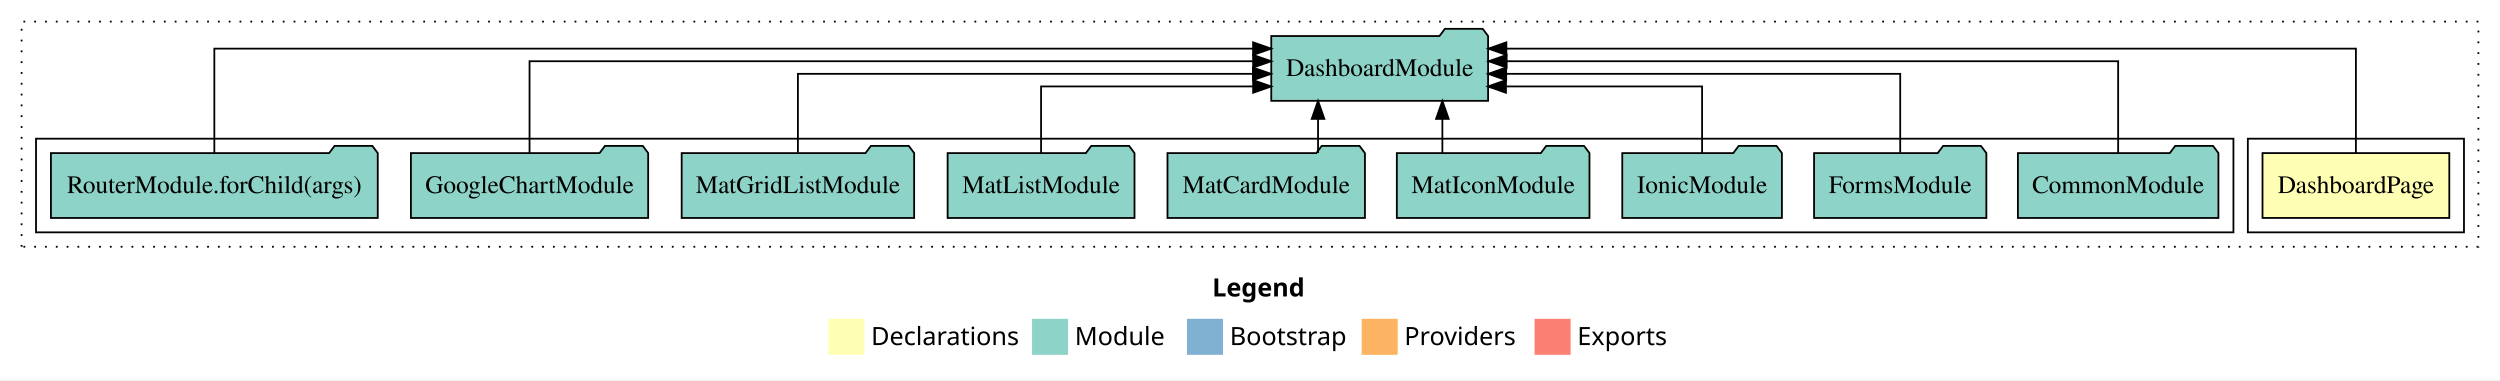
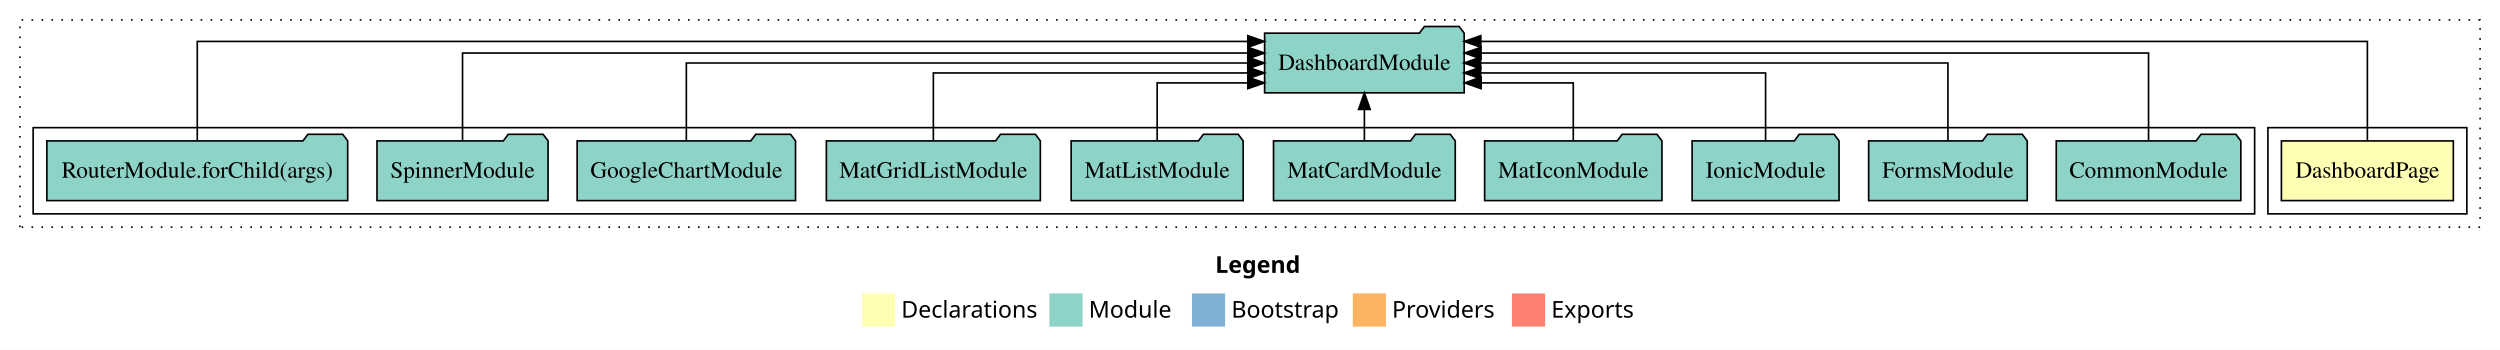
- <svg xmlns="http://www.w3.org/2000/svg" width="1388pt" height="211pt" viewBox="0.00 0.00 1388.00 211.00">
+ <svg xmlns="http://www.w3.org/2000/svg" width="1508pt" height="211pt" viewBox="0.00 0.00 1508.00 211.00">
  <g id="graph0" class="graph" transform="scale(1 1) rotate(0) translate(4 207)">
-     <polygon fill="#ffffff" stroke="transparent" points="-4,4 -4,-207 1384,-207 1384,4 -4,4" />
-     <text text-anchor="start" x="669.009" y="-42.4" font-family="sans-serif" font-weight="bold" font-size="14.00" fill="#000000">Legend</text>
-     <polygon fill="#ffffb3" stroke="transparent" points="456,-10 456,-30 476,-30 476,-10 456,-10" />
-     <text text-anchor="start" x="479.629" y="-15.4" font-family="sans-serif" font-size="14.00" fill="#000000">  Declarations</text>
-     <polygon fill="#8dd3c7" stroke="transparent" points="569,-10 569,-30 589,-30 589,-10 569,-10" />
-     <text text-anchor="start" x="592.725" y="-15.4" font-family="sans-serif" font-size="14.00" fill="#000000">  Module</text>
-     <polygon fill="#80b1d3" stroke="transparent" points="655,-10 655,-30 675,-30 675,-10 655,-10" />
-     <text text-anchor="start" x="678.781" y="-15.4" font-family="sans-serif" font-size="14.00" fill="#000000">  Bootstrap</text>
-     <polygon fill="#fdb462" stroke="transparent" points="752,-10 752,-30 772,-30 772,-10 752,-10" />
-     <text text-anchor="start" x="775.673" y="-15.4" font-family="sans-serif" font-size="14.00" fill="#000000">  Providers</text>
-     <polygon fill="#fb8072" stroke="transparent" points="848,-10 848,-30 868,-30 868,-10 848,-10" />
-     <text text-anchor="start" x="871.726" y="-15.4" font-family="sans-serif" font-size="14.00" fill="#000000">  Exports</text>
+     <polygon fill="#ffffff" stroke="transparent" points="-4,4 -4,-207 1504,-207 1504,4 -4,4" />
+     <text text-anchor="start" x="729.009" y="-42.4" font-family="sans-serif" font-weight="bold" font-size="14.00" fill="#000000">Legend</text>
+     <polygon fill="#ffffb3" stroke="transparent" points="516,-10 516,-30 536,-30 536,-10 516,-10" />
+     <text text-anchor="start" x="539.629" y="-15.4" font-family="sans-serif" font-size="14.00" fill="#000000">  Declarations</text>
+     <polygon fill="#8dd3c7" stroke="transparent" points="629,-10 629,-30 649,-30 649,-10 629,-10" />
+     <text text-anchor="start" x="652.725" y="-15.4" font-family="sans-serif" font-size="14.00" fill="#000000">  Module</text>
+     <polygon fill="#80b1d3" stroke="transparent" points="715,-10 715,-30 735,-30 735,-10 715,-10" />
+     <text text-anchor="start" x="738.781" y="-15.4" font-family="sans-serif" font-size="14.00" fill="#000000">  Bootstrap</text>
+     <polygon fill="#fdb462" stroke="transparent" points="812,-10 812,-30 832,-30 832,-10 812,-10" />
+     <text text-anchor="start" x="835.673" y="-15.4" font-family="sans-serif" font-size="14.00" fill="#000000">  Providers</text>
+     <polygon fill="#fb8072" stroke="transparent" points="908,-10 908,-30 928,-30 928,-10 908,-10" />
+     <text text-anchor="start" x="931.726" y="-15.4" font-family="sans-serif" font-size="14.00" fill="#000000">  Exports</text>
    <g id="clust1" class="cluster">
-       <polygon fill="none" stroke="#000000" stroke-dasharray="1,5" points="8,-70 8,-195 1372,-195 1372,-70 8,-70" />
+       <polygon fill="none" stroke="#000000" stroke-dasharray="1,5" points="8,-70 8,-195 1492,-195 1492,-70 8,-70" />
    </g>
    <g id="clust2" class="cluster">
-       <polygon fill="none" stroke="#000000" points="1244,-78 1244,-130 1364,-130 1364,-78 1244,-78" />
+       <polygon fill="none" stroke="#000000" points="1364,-78 1364,-130 1484,-130 1484,-78 1364,-78" />
    </g>
    <g id="clust4" class="cluster">
-       <polygon fill="none" stroke="#000000" points="16,-78 16,-130 1236,-130 1236,-78 16,-78" />
+       <polygon fill="none" stroke="#000000" points="16,-78 16,-130 1356,-130 1356,-78 16,-78" />
    </g>
    <g id="node1" class="node">
-       <polygon fill="#ffffb3" stroke="#000000" points="1355.853,-122 1252.147,-122 1252.147,-86 1355.853,-86 1355.853,-122" />
-       <text text-anchor="middle" x="1304" y="-99.8" font-family="Times,serif" font-size="14.00" fill="#000000">DashboardPage</text>
+       <polygon fill="#ffffb3" stroke="#000000" points="1475.853,-122 1372.147,-122 1372.147,-86 1475.853,-86 1475.853,-122" />
+       <text text-anchor="middle" x="1424" y="-99.8" font-family="Times,serif" font-size="14.00" fill="#000000">DashboardPage</text>
    </g>
    <g id="node2" class="node">
-       <polygon fill="#8dd3c7" stroke="#000000" points="822.191,-187 819.191,-191 798.191,-191 795.191,-187 701.809,-187 701.809,-151 822.191,-151 822.191,-187" />
-       <text text-anchor="middle" x="762" y="-164.8" font-family="Times,serif" font-size="14.00" fill="#000000">DashboardModule</text>
+       <polygon fill="#8dd3c7" stroke="#000000" points="879.191,-187 876.191,-191 855.191,-191 852.191,-187 758.809,-187 758.809,-151 879.191,-151 879.191,-187" />
+       <text text-anchor="middle" x="819" y="-164.8" font-family="Times,serif" font-size="14.00" fill="#000000">DashboardModule</text>
    </g>
    <g id="edge1" class="edge">
-       <path fill="none" stroke="#000000" d="M1304,-122.011C1304,-144.485 1304,-180 1304,-180 1304,-180 832.335,-180 832.335,-180" />
-       <polygon fill="#000000" stroke="#000000" points="832.335,-176.5 822.335,-180 832.335,-183.5 832.335,-176.5" />
+       <path fill="none" stroke="#000000" d="M1424,-122.091C1424,-145.133 1424,-182 1424,-182 1424,-182 889.222,-182 889.222,-182" />
+       <polygon fill="#000000" stroke="#000000" points="889.222,-178.5 879.222,-182 889.221,-185.5 889.222,-178.5" />
    </g>
    <g id="node3" class="node">
-       <polygon fill="#8dd3c7" stroke="#000000" points="1227.668,-122 1224.668,-126 1203.668,-126 1200.668,-122 1116.332,-122 1116.332,-86 1227.668,-86 1227.668,-122" />
-       <text text-anchor="middle" x="1172" y="-99.8" font-family="Times,serif" font-size="14.00" fill="#000000">CommonModule</text>
+       <polygon fill="#8dd3c7" stroke="#000000" points="1347.668,-122 1344.668,-126 1323.668,-126 1320.668,-122 1236.332,-122 1236.332,-86 1347.668,-86 1347.668,-122" />
+       <text text-anchor="middle" x="1292" y="-99.8" font-family="Times,serif" font-size="14.00" fill="#000000">CommonModule</text>
    </g>
    <g id="edge2" class="edge">
-       <path fill="none" stroke="#000000" d="M1172,-122.129C1172,-142.572 1172,-173 1172,-173 1172,-173 832.497,-173 832.497,-173" />
-       <polygon fill="#000000" stroke="#000000" points="832.497,-169.5 822.497,-173 832.497,-176.5 832.497,-169.5" />
+       <path fill="none" stroke="#000000" d="M1292,-122.284C1292,-143.321 1292,-175 1292,-175 1292,-175 889.386,-175 889.386,-175" />
+       <polygon fill="#000000" stroke="#000000" points="889.386,-171.5 879.386,-175 889.386,-178.5 889.386,-171.5" />
    </g>
    <g id="node4" class="node">
-       <polygon fill="#8dd3c7" stroke="#000000" points="1098.829,-122 1095.829,-126 1074.829,-126 1071.829,-122 1003.171,-122 1003.171,-86 1098.829,-86 1098.829,-122" />
-       <text text-anchor="middle" x="1051" y="-99.8" font-family="Times,serif" font-size="14.00" fill="#000000">FormsModule</text>
+       <polygon fill="#8dd3c7" stroke="#000000" points="1218.829,-122 1215.829,-126 1194.829,-126 1191.829,-122 1123.171,-122 1123.171,-86 1218.829,-86 1218.829,-122" />
+       <text text-anchor="middle" x="1171" y="-99.8" font-family="Times,serif" font-size="14.00" fill="#000000">FormsModule</text>
    </g>
    <g id="edge3" class="edge">
-       <path fill="none" stroke="#000000" d="M1051,-122.267C1051,-140.555 1051,-166 1051,-166 1051,-166 832.232,-166 832.232,-166" />
-       <polygon fill="#000000" stroke="#000000" points="832.232,-162.5 822.232,-166 832.232,-169.5 832.232,-162.5" />
+       <path fill="none" stroke="#000000" d="M1171,-122.106C1171,-141.339 1171,-169 1171,-169 1171,-169 889.111,-169 889.111,-169" />
+       <polygon fill="#000000" stroke="#000000" points="889.111,-165.5 879.111,-169 889.111,-172.5 889.111,-165.5" />
    </g>
    <g id="node5" class="node">
-       <polygon fill="#8dd3c7" stroke="#000000" points="985.316,-122 982.316,-126 961.316,-126 958.316,-122 896.684,-122 896.684,-86 985.316,-86 985.316,-122" />
-       <text text-anchor="middle" x="941" y="-99.8" font-family="Times,serif" font-size="14.00" fill="#000000">IonicModule</text>
+       <polygon fill="#8dd3c7" stroke="#000000" points="1105.316,-122 1102.316,-126 1081.316,-126 1078.316,-122 1016.684,-122 1016.684,-86 1105.316,-86 1105.316,-122" />
+       <text text-anchor="middle" x="1061" y="-99.8" font-family="Times,serif" font-size="14.00" fill="#000000">IonicModule</text>
    </g>
    <g id="edge4" class="edge">
-       <path fill="none" stroke="#000000" d="M941,-122.009C941,-138.049 941,-159 941,-159 941,-159 832.102,-159 832.102,-159" />
-       <polygon fill="#000000" stroke="#000000" points="832.102,-155.5 822.102,-159 832.102,-162.5 832.102,-155.5" />
+       <path fill="none" stroke="#000000" d="M1061,-122.022C1061,-139.373 1061,-163 1061,-163 1061,-163 889.131,-163 889.131,-163" />
+       <polygon fill="#000000" stroke="#000000" points="889.131,-159.5 879.131,-163 889.131,-166.5 889.131,-159.5" />
    </g>
    <g id="node6" class="node">
-       <polygon fill="#8dd3c7" stroke="#000000" points="878.475,-122 875.475,-126 854.475,-126 851.475,-122 771.525,-122 771.525,-86 878.475,-86 878.475,-122" />
-       <text text-anchor="middle" x="825" y="-99.8" font-family="Times,serif" font-size="14.00" fill="#000000">MatIconModule</text>
+       <polygon fill="#8dd3c7" stroke="#000000" points="998.475,-122 995.475,-126 974.475,-126 971.475,-122 891.525,-122 891.525,-86 998.475,-86 998.475,-122" />
+       <text text-anchor="middle" x="945" y="-99.8" font-family="Times,serif" font-size="14.00" fill="#000000">MatIconModule</text>
    </g>
    <g id="edge5" class="edge">
-       <path fill="none" stroke="#000000" d="M796.804,-122.106C796.804,-122.106 796.804,-140.991 796.804,-140.991" />
-       <polygon fill="#000000" stroke="#000000" points="793.304,-140.991 796.804,-150.991 800.304,-140.991 793.304,-140.991" />
+       <path fill="none" stroke="#000000" d="M945,-122.24C945,-137.571 945,-157 945,-157 945,-157 889.417,-157 889.417,-157" />
+       <polygon fill="#000000" stroke="#000000" points="889.417,-153.5 879.417,-157 889.417,-160.5 889.417,-153.5" />
    </g>
    <g id="node7" class="node">
-       <polygon fill="#8dd3c7" stroke="#000000" points="753.812,-122 750.812,-126 729.812,-126 726.812,-122 644.188,-122 644.188,-86 753.812,-86 753.812,-122" />
-       <text text-anchor="middle" x="699" y="-99.8" font-family="Times,serif" font-size="14.00" fill="#000000">MatCardModule</text>
+       <polygon fill="#8dd3c7" stroke="#000000" points="873.812,-122 870.812,-126 849.812,-126 846.812,-122 764.188,-122 764.188,-86 873.812,-86 873.812,-122" />
+       <text text-anchor="middle" x="819" y="-99.8" font-family="Times,serif" font-size="14.00" fill="#000000">MatCardModule</text>
    </g>
    <g id="edge6" class="edge">
-       <path fill="none" stroke="#000000" d="M727.78,-122.106C727.78,-122.106 727.78,-140.991 727.78,-140.991" />
-       <polygon fill="#000000" stroke="#000000" points="724.28,-140.991 727.78,-150.991 731.28,-140.991 724.28,-140.991" />
+       <path fill="none" stroke="#000000" d="M819,-122.106C819,-122.106 819,-140.991 819,-140.991" />
+       <polygon fill="#000000" stroke="#000000" points="815.5,-140.991 819,-150.991 822.5,-140.991 815.5,-140.991" />
    </g>
    <g id="node8" class="node">
-       <polygon fill="#8dd3c7" stroke="#000000" points="625.878,-122 622.878,-126 601.878,-126 598.878,-122 522.122,-122 522.122,-86 625.878,-86 625.878,-122" />
-       <text text-anchor="middle" x="574" y="-99.8" font-family="Times,serif" font-size="14.00" fill="#000000">MatListModule</text>
+       <polygon fill="#8dd3c7" stroke="#000000" points="745.878,-122 742.878,-126 721.878,-126 718.878,-122 642.122,-122 642.122,-86 745.878,-86 745.878,-122" />
+       <text text-anchor="middle" x="694" y="-99.8" font-family="Times,serif" font-size="14.00" fill="#000000">MatListModule</text>
    </g>
    <g id="edge7" class="edge">
-       <path fill="none" stroke="#000000" d="M574,-122.009C574,-138.049 574,-159 574,-159 574,-159 691.74,-159 691.74,-159" />
-       <polygon fill="#000000" stroke="#000000" points="691.74,-162.5 701.74,-159 691.74,-155.5 691.74,-162.5" />
+       <path fill="none" stroke="#000000" d="M694,-122.24C694,-137.571 694,-157 694,-157 694,-157 748.697,-157 748.697,-157" />
+       <polygon fill="#000000" stroke="#000000" points="748.697,-160.5 758.697,-157 748.697,-153.5 748.697,-160.5" />
    </g>
    <g id="node9" class="node">
-       <polygon fill="#8dd3c7" stroke="#000000" points="503.537,-122 500.537,-126 479.537,-126 476.537,-122 374.463,-122 374.463,-86 503.537,-86 503.537,-122" />
-       <text text-anchor="middle" x="439" y="-99.8" font-family="Times,serif" font-size="14.00" fill="#000000">MatGridListModule</text>
+       <polygon fill="#8dd3c7" stroke="#000000" points="623.537,-122 620.537,-126 599.537,-126 596.537,-122 494.463,-122 494.463,-86 623.537,-86 623.537,-122" />
+       <text text-anchor="middle" x="559" y="-99.8" font-family="Times,serif" font-size="14.00" fill="#000000">MatGridListModule</text>
    </g>
    <g id="edge8" class="edge">
-       <path fill="none" stroke="#000000" d="M439,-122.267C439,-140.555 439,-166 439,-166 439,-166 691.625,-166 691.625,-166" />
-       <polygon fill="#000000" stroke="#000000" points="691.625,-169.5 701.625,-166 691.625,-162.5 691.625,-169.5" />
+       <path fill="none" stroke="#000000" d="M559,-122.022C559,-139.373 559,-163 559,-163 559,-163 748.697,-163 748.697,-163" />
+       <polygon fill="#000000" stroke="#000000" points="748.697,-166.5 758.697,-163 748.697,-159.5 748.697,-166.5" />
    </g>
    <g id="node10" class="node">
-       <polygon fill="#8dd3c7" stroke="#000000" points="355.864,-122 352.864,-126 331.864,-126 328.864,-122 224.136,-122 224.136,-86 355.864,-86 355.864,-122" />
-       <text text-anchor="middle" x="290" y="-99.8" font-family="Times,serif" font-size="14.00" fill="#000000">GoogleChartModule</text>
+       <polygon fill="#8dd3c7" stroke="#000000" points="475.864,-122 472.864,-126 451.864,-126 448.864,-122 344.136,-122 344.136,-86 475.864,-86 475.864,-122" />
+       <text text-anchor="middle" x="410" y="-99.8" font-family="Times,serif" font-size="14.00" fill="#000000">GoogleChartModule</text>
    </g>
    <g id="edge9" class="edge">
-       <path fill="none" stroke="#000000" d="M290,-122.129C290,-142.572 290,-173 290,-173 290,-173 691.741,-173 691.741,-173" />
-       <polygon fill="#000000" stroke="#000000" points="691.741,-176.5 701.741,-173 691.741,-169.5 691.741,-176.5" />
+       <path fill="none" stroke="#000000" d="M410,-122.106C410,-141.339 410,-169 410,-169 410,-169 748.651,-169 748.651,-169" />
+       <polygon fill="#000000" stroke="#000000" points="748.651,-172.5 758.651,-169 748.651,-165.5 748.651,-172.5" />
    </g>
    <g id="node11" class="node">
+       <polygon fill="#8dd3c7" stroke="#000000" points="326.598,-122 323.598,-126 302.598,-126 299.598,-122 223.402,-122 223.402,-86 326.598,-86 326.598,-122" />
+       <text text-anchor="middle" x="275" y="-99.8" font-family="Times,serif" font-size="14.00" fill="#000000">SpinnerModule</text>
+     </g>
+     <g id="edge10" class="edge">
+       <path fill="none" stroke="#000000" d="M275,-122.284C275,-143.321 275,-175 275,-175 275,-175 748.704,-175 748.704,-175" />
+       <polygon fill="#000000" stroke="#000000" points="748.704,-178.5 758.704,-175 748.704,-171.5 748.704,-178.5" />
+     </g>
+     <g id="node12" class="node">
      <polygon fill="#8dd3c7" stroke="#000000" points="205.732,-122 202.732,-126 181.732,-126 178.732,-122 24.268,-122 24.268,-86 205.732,-86 205.732,-122" />
      <text text-anchor="middle" x="115" y="-99.8" font-family="Times,serif" font-size="14.00" fill="#000000">RouterModule.forChild(args)</text>
    </g>
-     <g id="edge10" class="edge">
-       <path fill="none" stroke="#000000" d="M115,-122.011C115,-144.485 115,-180 115,-180 115,-180 691.713,-180 691.713,-180" />
-       <polygon fill="#000000" stroke="#000000" points="691.713,-183.5 701.713,-180 691.713,-176.5 691.713,-183.5" />
+     <g id="edge11" class="edge">
+       <path fill="none" stroke="#000000" d="M115,-122.091C115,-145.133 115,-182 115,-182 115,-182 748.673,-182 748.673,-182" />
+       <polygon fill="#000000" stroke="#000000" points="748.673,-185.5 758.673,-182 748.673,-178.5 748.673,-185.5" />
    </g>
  </g>
</svg>
